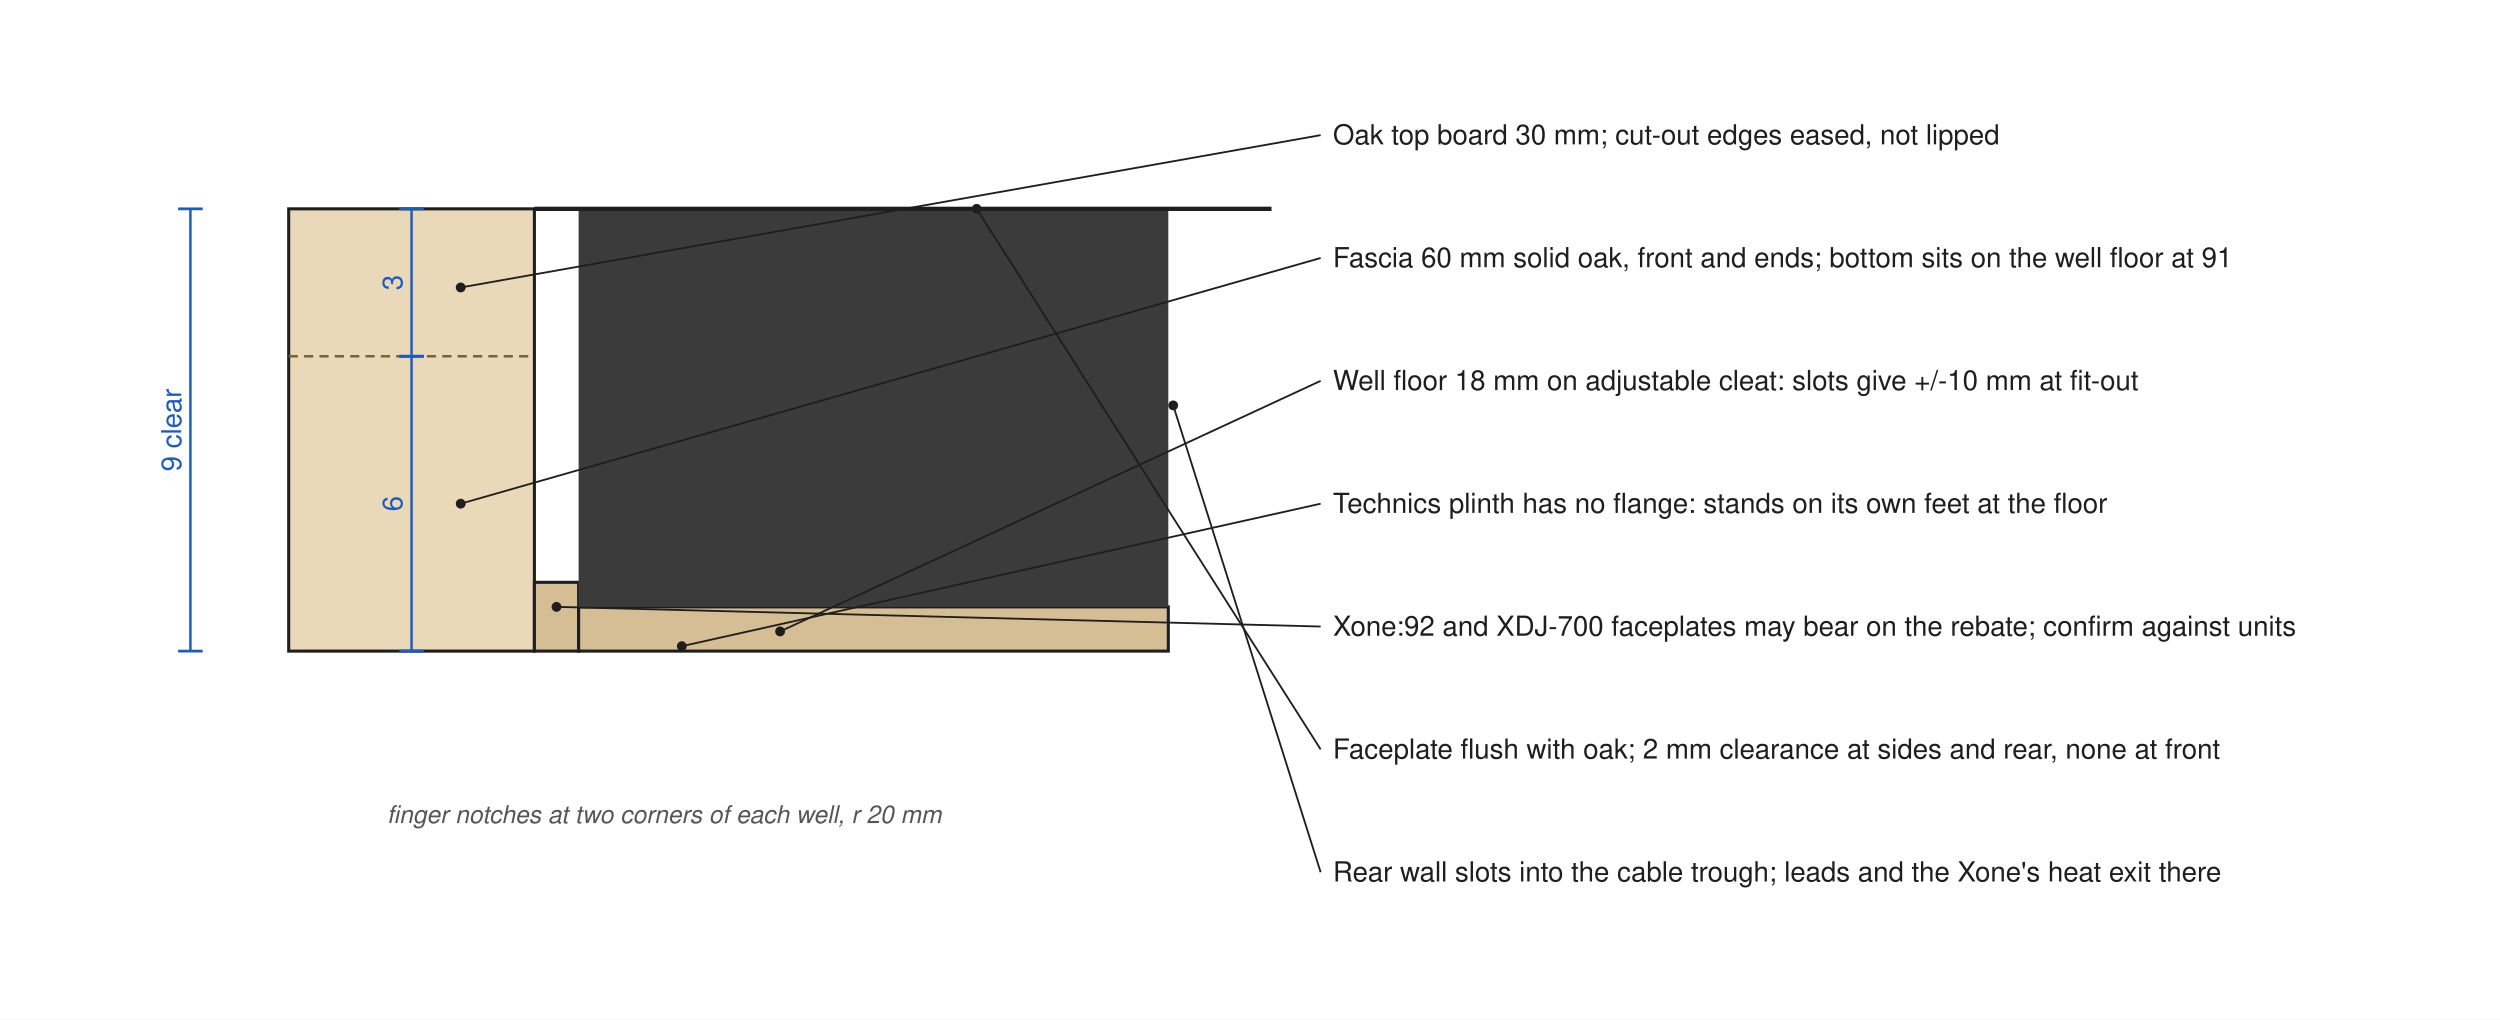
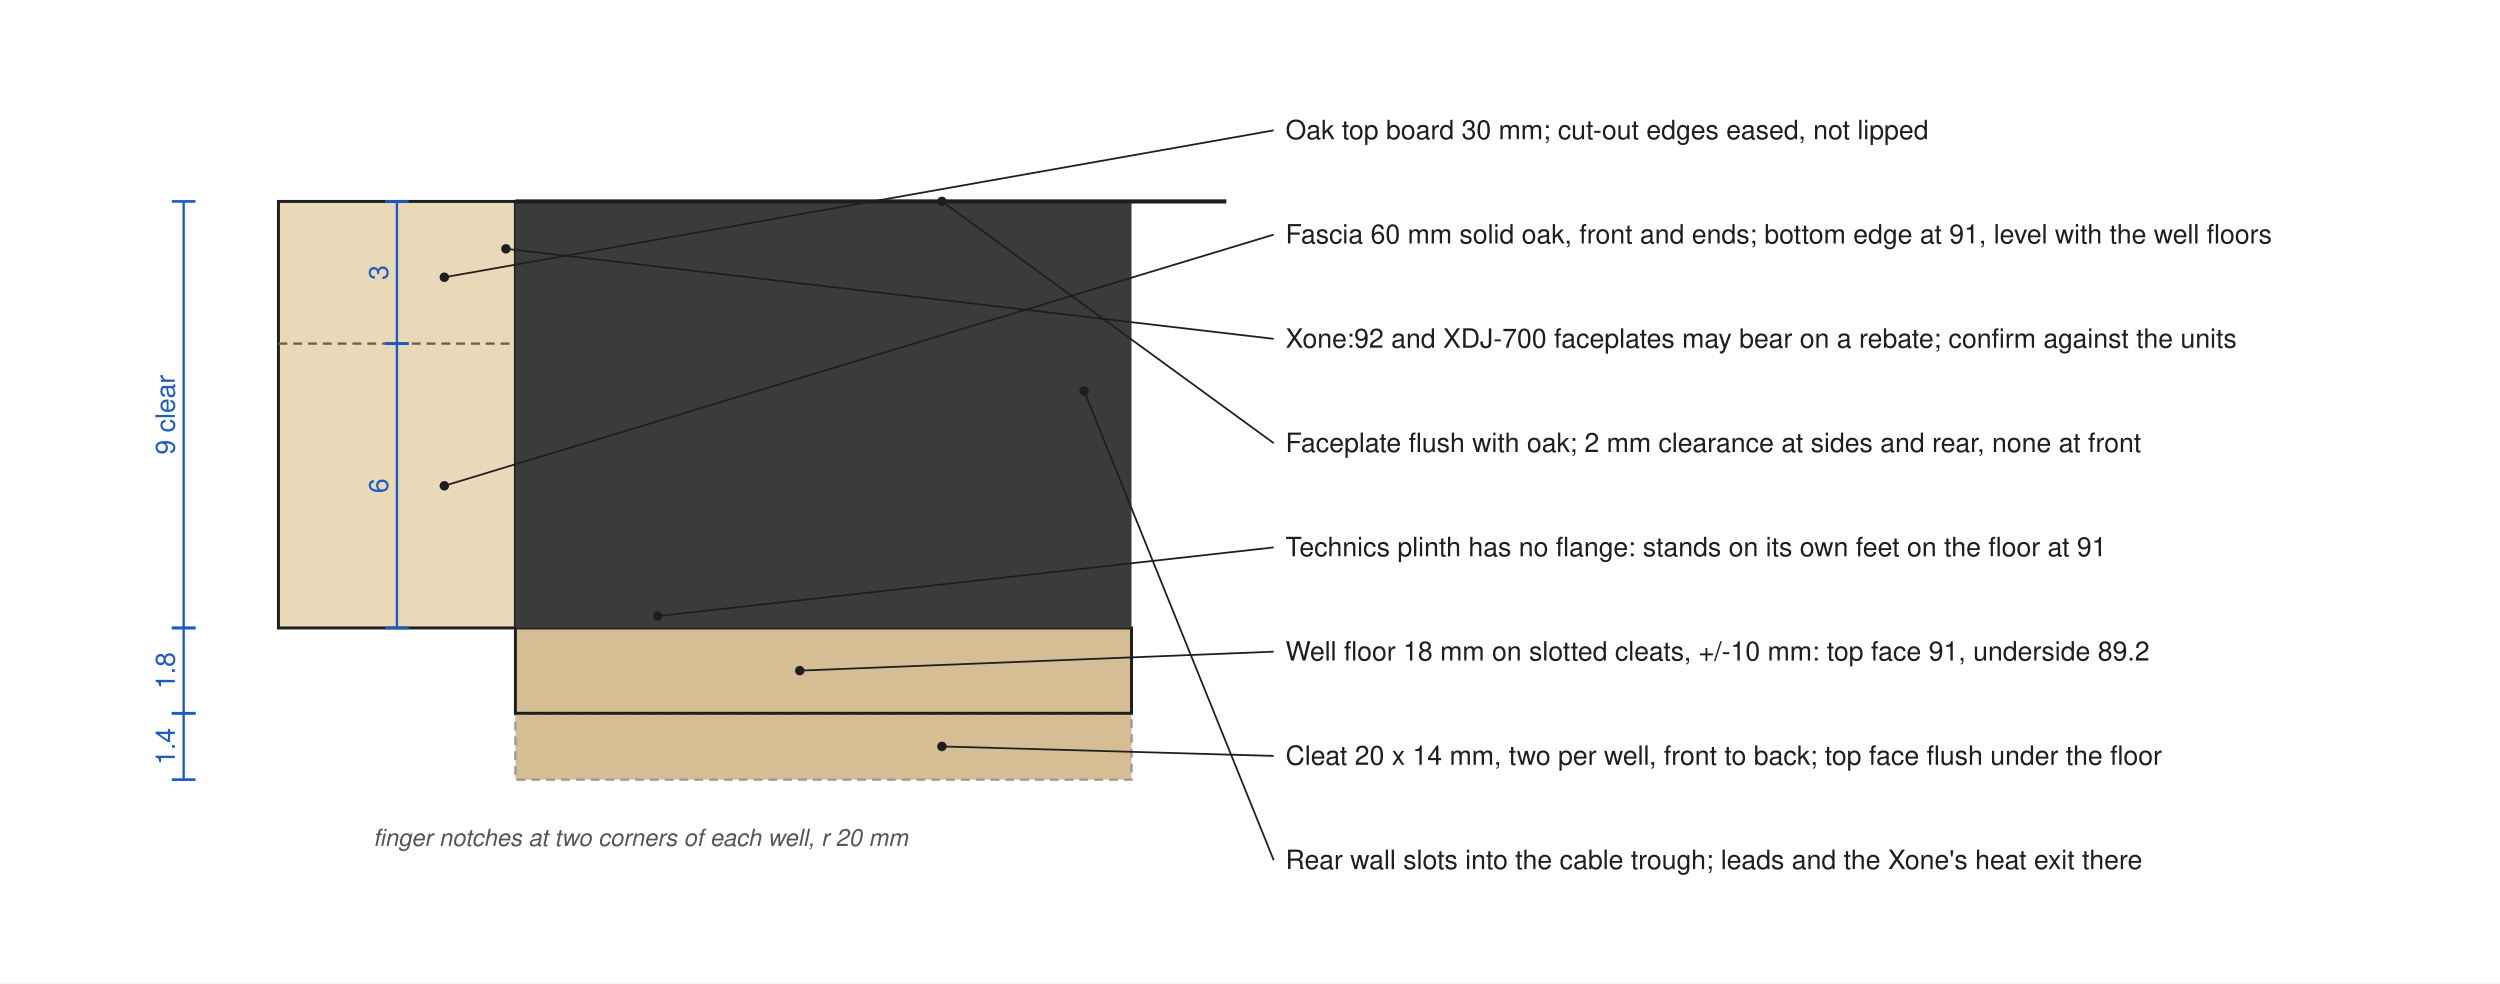
- <svg xmlns="http://www.w3.org/2000/svg" viewBox="0 0 814 332" width="814" height="332" font-family="Helvetica Neue, Helvetica, Arial, sans-serif">
-   <rect width="814" height="332" fill="white" />
+ <svg xmlns="http://www.w3.org/2000/svg" viewBox="0 0 844 332" width="844" height="332" font-family="Helvetica Neue, Helvetica, Arial, sans-serif">
+   <rect width="844" height="332" fill="white" />
  <rect x="94.0" y="68.0" width="80.0" height="144.0" fill="#EAD9B9" stroke="#1E1E1E" stroke-width="1.0" opacity="1.0" />
  <line x1="94.0" y1="116.0" x2="174.0" y2="116.0" stroke="#7A5F32" stroke-width="0.8" stroke-dasharray="3,2" opacity="1.0" />
-   <rect x="174.0" y="189.6" width="14.4" height="22.4" fill="#D6BE94" stroke="#1E1E1E" stroke-width="1.0" opacity="1.0" />
-   <rect x="188.4" y="197.6" width="192.0" height="14.4" fill="#D6BE94" stroke="#1E1E1E" stroke-width="1.0" opacity="1.0" />
-   <rect x="188.4" y="68.0" width="192.0" height="129.6" fill="#3B3B3B" stroke="none" stroke-width="1.0" opacity="1.0" />
+   <rect x="174.0" y="240.8" width="208.0" height="22.4" fill="#D6BE94" stroke="#9A9A9A" stroke-width="0.8" stroke-dasharray="3,2" opacity="1.0" />
+   <rect x="174.0" y="212.0" width="208.0" height="28.8" fill="#D6BE94" stroke="#1E1E1E" stroke-width="1.0" opacity="1.0" />
+   <rect x="174.0" y="68.0" width="208.0" height="144.0" fill="#3B3B3B" stroke="none" stroke-width="1.0" opacity="1.0" />
  <line x1="174.0" y1="68.0" x2="414.0" y2="68.0" stroke="#1E1E1E" stroke-width="1.4" opacity="1.0" />
  <line x1="62.0" y1="212.0" x2="62.0" y2="68.0" stroke="#1C5BBF" stroke-width="0.8" opacity="1.0" />
  <line x1="58.0" y1="212.0" x2="66.0" y2="212.0" stroke="#1C5BBF" stroke-width="0.9" />
  <line x1="58.0" y1="68.0" x2="66.0" y2="68.0" stroke="#1C5BBF" stroke-width="0.9" />
  <text x="59.0" y="140.0" font-size="9" text-anchor="middle" fill="#1C5BBF" font-weight="normal" transform="rotate(-90 59.0 140.0)">9 clear</text>
+   <line x1="62.0" y1="240.8" x2="62.0" y2="212.0" stroke="#1C5BBF" stroke-width="0.8" opacity="1.0" />
+   <line x1="58.0" y1="240.8" x2="66.0" y2="240.8" stroke="#1C5BBF" stroke-width="0.9" />
+   <line x1="58.0" y1="212.0" x2="66.0" y2="212.0" stroke="#1C5BBF" stroke-width="0.9" />
+   <text x="59.0" y="226.4" font-size="9" text-anchor="middle" fill="#1C5BBF" font-weight="normal" transform="rotate(-90 59.0 226.4)">1.8</text>
+   <line x1="62.0" y1="263.2" x2="62.0" y2="240.8" stroke="#1C5BBF" stroke-width="0.8" opacity="1.0" />
+   <line x1="58.0" y1="263.2" x2="66.0" y2="263.2" stroke="#1C5BBF" stroke-width="0.9" />
+   <line x1="58.0" y1="240.8" x2="66.0" y2="240.8" stroke="#1C5BBF" stroke-width="0.9" />
+   <text x="59.0" y="252.0" font-size="9" text-anchor="middle" fill="#1C5BBF" font-weight="normal" transform="rotate(-90 59.0 252.0)">1.4</text>
  <line x1="134.0" y1="116.0" x2="134.0" y2="68.0" stroke="#1C5BBF" stroke-width="0.8" opacity="1.0" />
  <line x1="130.0" y1="116.0" x2="138.0" y2="116.0" stroke="#1C5BBF" stroke-width="0.9" />
  <line x1="130.0" y1="68.0" x2="138.0" y2="68.0" stroke="#1C5BBF" stroke-width="0.9" />
  <text x="131.0" y="92.0" font-size="9" text-anchor="middle" fill="#1C5BBF" font-weight="normal" transform="rotate(-90 131.0 92.0)">3</text>
  <line x1="134.0" y1="212.0" x2="134.0" y2="116.0" stroke="#1C5BBF" stroke-width="0.8" opacity="1.0" />
  <line x1="130.0" y1="212.0" x2="138.0" y2="212.0" stroke="#1C5BBF" stroke-width="0.9" />
  <line x1="130.0" y1="116.0" x2="138.0" y2="116.0" stroke="#1C5BBF" stroke-width="0.9" />
  <text x="131.0" y="164.0" font-size="9" text-anchor="middle" fill="#1C5BBF" font-weight="normal" transform="rotate(-90 131.0 164.0)">6</text>
  <line x1="150.0" y1="93.6" x2="430.0" y2="44.0" stroke="#1E1E1E" stroke-width="0.6" opacity="1.0" />
  <circle cx="150.0" cy="93.6" r="1.6" fill="#1E1E1E" stroke="none" stroke-width="1.0" />
  <text x="434.0" y="47.0" font-size="9" text-anchor="start" fill="#1E1E1E" font-weight="normal">Oak top board 30 mm; cut-out edges eased, not lipped</text>
-   <line x1="150.0" y1="164.0" x2="430.0" y2="84.0" stroke="#1E1E1E" stroke-width="0.6" opacity="1.0" />
+   <line x1="150.0" y1="164.0" x2="430.0" y2="79.2" stroke="#1E1E1E" stroke-width="0.6" opacity="1.0" />
  <circle cx="150.0" cy="164.0" r="1.6" fill="#1E1E1E" stroke="none" stroke-width="1.0" />
-   <text x="434.0" y="87.0" font-size="9" text-anchor="start" fill="#1E1E1E" font-weight="normal">Fascia 60 mm solid oak, front and ends; bottom sits on the well floor at 91</text>
-   <line x1="254.0" y1="205.6" x2="430.0" y2="124.0" stroke="#1E1E1E" stroke-width="0.6" opacity="1.0" />
-   <circle cx="254.0" cy="205.6" r="1.6" fill="#1E1E1E" stroke="none" stroke-width="1.0" />
-   <text x="434.0" y="127.0" font-size="9" text-anchor="start" fill="#1E1E1E" font-weight="normal">Well floor 18 mm on adjustable cleat: slots give +/-10 mm at fit-out</text>
-   <line x1="222.0" y1="210.4" x2="430.0" y2="164.0" stroke="#1E1E1E" stroke-width="0.6" opacity="1.0" />
-   <circle cx="222.0" cy="210.4" r="1.6" fill="#1E1E1E" stroke="none" stroke-width="1.0" />
-   <text x="434.0" y="167.0" font-size="9" text-anchor="start" fill="#1E1E1E" font-weight="normal">Technics plinth has no flange: stands on its own feet at the floor</text>
-   <line x1="181.2" y1="197.6" x2="430.0" y2="204.0" stroke="#1E1E1E" stroke-width="0.6" opacity="1.0" />
-   <circle cx="181.2" cy="197.6" r="1.6" fill="#1E1E1E" stroke="none" stroke-width="1.0" />
-   <text x="434.0" y="207.0" font-size="9" text-anchor="start" fill="#1E1E1E" font-weight="normal">Xone:92 and XDJ-700 faceplates may bear on the rebate; confirm against units</text>
-   <line x1="318.0" y1="68.0" x2="430.0" y2="244.0" stroke="#1E1E1E" stroke-width="0.6" opacity="1.0" />
+   <text x="434.0" y="82.2" font-size="9" text-anchor="start" fill="#1E1E1E" font-weight="normal">Fascia 60 mm solid oak, front and ends; bottom edge at 91, level with the well floors</text>
+   <line x1="170.8" y1="84.0" x2="430.0" y2="114.4" stroke="#1E1E1E" stroke-width="0.6" opacity="1.0" />
+   <circle cx="170.8" cy="84.0" r="1.6" fill="#1E1E1E" stroke="none" stroke-width="1.0" />
+   <text x="434.0" y="117.4" font-size="9" text-anchor="start" fill="#1E1E1E" font-weight="normal">Xone:92 and XDJ-700 faceplates may bear on a rebate; confirm against the units</text>
+   <line x1="318.0" y1="68.0" x2="430.0" y2="149.6" stroke="#1E1E1E" stroke-width="0.6" opacity="1.0" />
  <circle cx="318.0" cy="68.0" r="1.6" fill="#1E1E1E" stroke="none" stroke-width="1.0" />
-   <text x="434.0" y="247.0" font-size="9" text-anchor="start" fill="#1E1E1E" font-weight="normal">Faceplate flush with oak; 2 mm clearance at sides and rear, none at front</text>
-   <line x1="382.0" y1="132.0" x2="430.0" y2="284.0" stroke="#1E1E1E" stroke-width="0.6" opacity="1.0" />
-   <circle cx="382.0" cy="132.0" r="1.6" fill="#1E1E1E" stroke="none" stroke-width="1.0" />
-   <text x="434.0" y="287.0" font-size="9" text-anchor="start" fill="#1E1E1E" font-weight="normal">Rear wall slots into the cable trough; leads and the Xone's heat exit there</text>
-   <text x="126.0" y="268.0" font-size="8" text-anchor="start" fill="#555" font-weight="normal" font-style="italic">finger notches at two corners of each well, r 20 mm</text>
+   <text x="434.0" y="152.6" font-size="9" text-anchor="start" fill="#1E1E1E" font-weight="normal">Faceplate flush with oak; 2 mm clearance at sides and rear, none at front</text>
+   <line x1="222.0" y1="208.0" x2="430.0" y2="184.8" stroke="#1E1E1E" stroke-width="0.6" opacity="1.0" />
+   <circle cx="222.0" cy="208.0" r="1.6" fill="#1E1E1E" stroke="none" stroke-width="1.0" />
+   <text x="434.0" y="187.8" font-size="9" text-anchor="start" fill="#1E1E1E" font-weight="normal">Technics plinth has no flange: stands on its own feet on the floor at 91</text>
+   <line x1="270.0" y1="226.4" x2="430.0" y2="220.0" stroke="#1E1E1E" stroke-width="0.6" opacity="1.0" />
+   <circle cx="270.0" cy="226.4" r="1.6" fill="#1E1E1E" stroke="none" stroke-width="1.0" />
+   <text x="434.0" y="223.0" font-size="9" text-anchor="start" fill="#1E1E1E" font-weight="normal">Well floor 18 mm on slotted cleats, +/-10 mm: top face 91, underside 89.2</text>
+   <line x1="318.0" y1="252.0" x2="430.0" y2="255.2" stroke="#1E1E1E" stroke-width="0.6" opacity="1.0" />
+   <circle cx="318.0" cy="252.0" r="1.6" fill="#1E1E1E" stroke="none" stroke-width="1.0" />
+   <text x="434.0" y="258.2" font-size="9" text-anchor="start" fill="#1E1E1E" font-weight="normal">Cleat 20 x 14 mm, two per well, front to back; top face flush under the floor</text>
+   <line x1="366.0" y1="132.0" x2="430.0" y2="290.4" stroke="#1E1E1E" stroke-width="0.6" opacity="1.0" />
+   <circle cx="366.0" cy="132.0" r="1.6" fill="#1E1E1E" stroke="none" stroke-width="1.0" />
+   <text x="434.0" y="293.4" font-size="9" text-anchor="start" fill="#1E1E1E" font-weight="normal">Rear wall slots into the cable trough; leads and the Xone's heat exit there</text>
+   <text x="126.0" y="285.6" font-size="8" text-anchor="start" fill="#555" font-weight="normal" font-style="italic">finger notches at two corners of each well, r 20 mm</text>
</svg>
